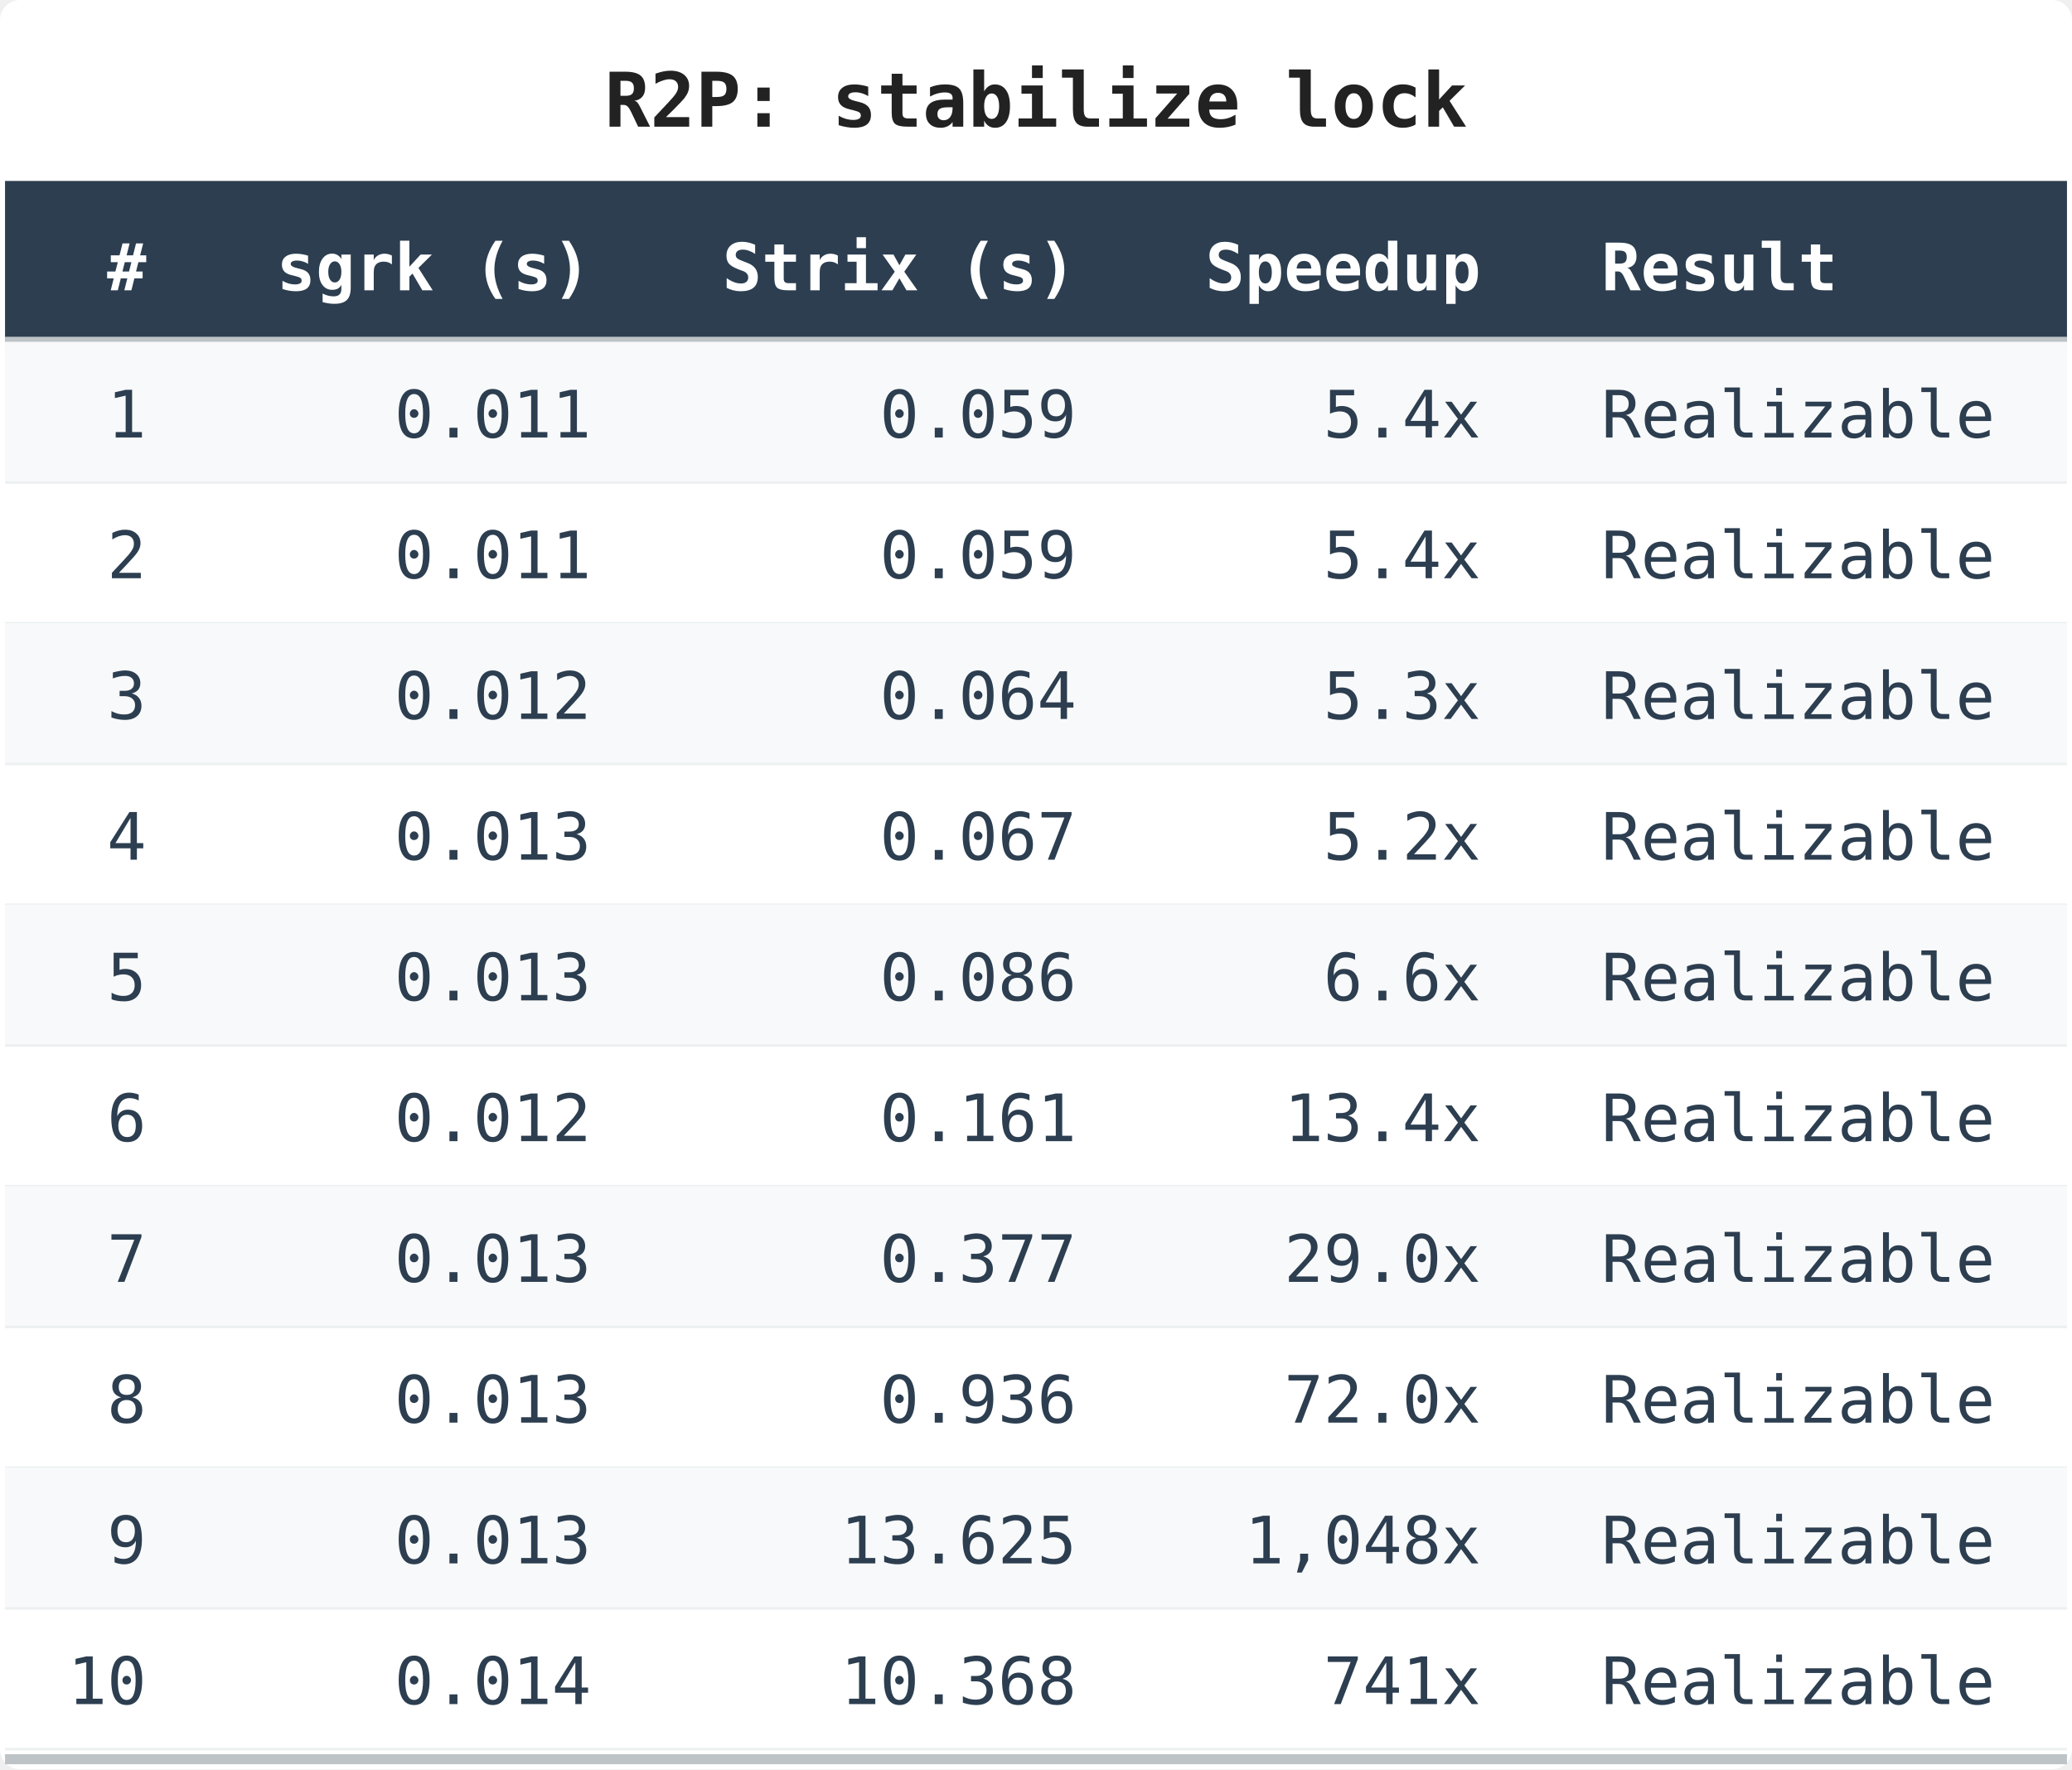
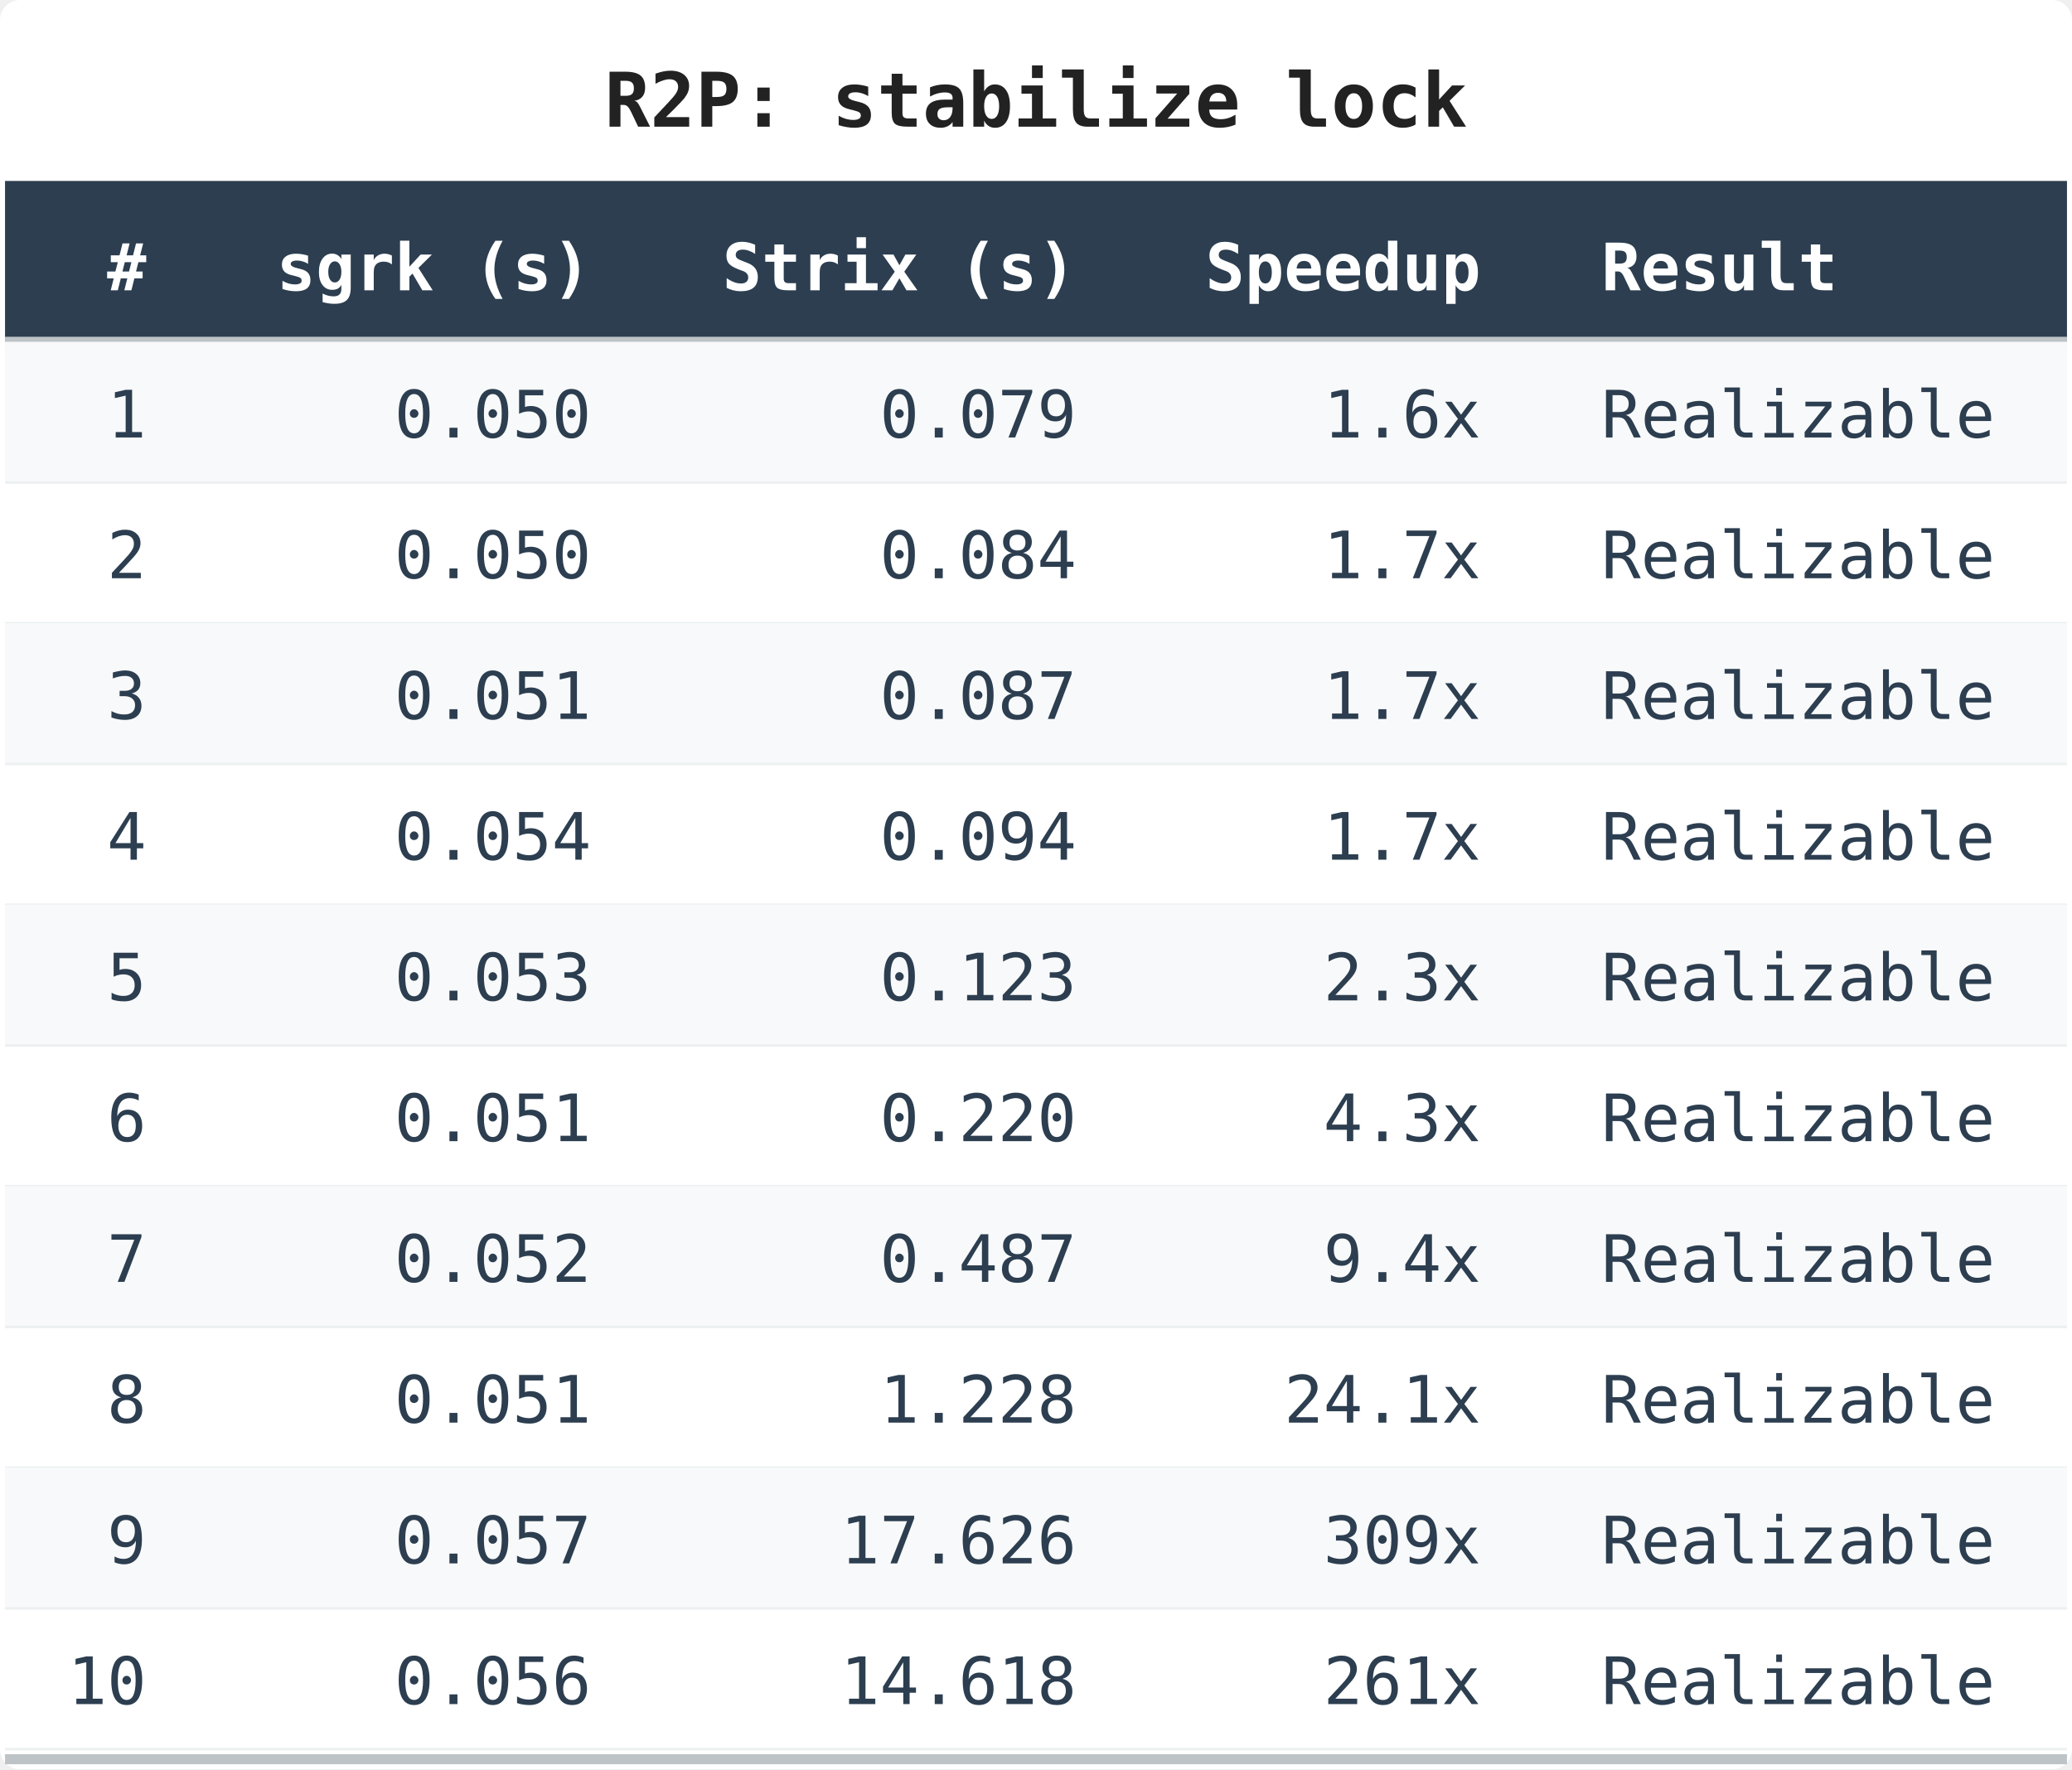
<svg xmlns="http://www.w3.org/2000/svg" width="412.16" height="352" viewBox="0 0 412.16 352">
  <rect width="412.16" height="352" fill="white" rx="4" />
  <text x="206.08" y="25.2" font-family="Menlo, Consolas, monospace" font-size="15" font-weight="bold" text-anchor="middle" fill="#222">R2P: stabilize lock</text>
  <rect x="1" y="36" width="410.16" height="32" fill="#2c3e50" />
  <text x="29.12" y="57.76" font-family="Menlo, Consolas, monospace" font-size="13" font-weight="bold" text-anchor="end" fill="white">#</text>
  <text x="117.6" y="57.76" font-family="Menlo, Consolas, monospace" font-size="13" font-weight="bold" text-anchor="end" fill="white">sgrk (s)</text>
  <text x="214.14" y="57.76" font-family="Menlo, Consolas, monospace" font-size="13" font-weight="bold" text-anchor="end" fill="white">Strix (s)</text>
  <text x="294.56" y="57.76" font-family="Menlo, Consolas, monospace" font-size="13" font-weight="bold" text-anchor="end" fill="white">Speedup</text>
  <text x="318.56" y="57.76" font-family="Menlo, Consolas, monospace" font-size="13" font-weight="bold" text-anchor="start" fill="white">Result</text>
  <line x1="1" y1="68" x2="411.16" y2="68" stroke="#bdc3c7" stroke-width="2" />
  <rect x="1" y="68" width="410.16" height="28" fill="#f8f9fa" />
  <text x="29.12" y="87.04" font-family="Menlo, Consolas, monospace" font-size="13" text-anchor="end" fill="#2c3e50">1</text>
-   <text x="117.6" y="87.04" font-family="Menlo, Consolas, monospace" font-size="13" text-anchor="end" fill="#2c3e50">0.011</text>
-   <text x="214.14" y="87.04" font-family="Menlo, Consolas, monospace" font-size="13" text-anchor="end" fill="#2c3e50">0.059</text>
-   <text x="294.56" y="87.04" font-family="Menlo, Consolas, monospace" font-size="13" text-anchor="end" fill="#2c3e50">5.4x</text>
+   <text x="117.6" y="87.04" font-family="Menlo, Consolas, monospace" font-size="13" text-anchor="end" fill="#2c3e50">0.050</text>
+   <text x="214.14" y="87.04" font-family="Menlo, Consolas, monospace" font-size="13" text-anchor="end" fill="#2c3e50">0.079</text>
+   <text x="294.56" y="87.04" font-family="Menlo, Consolas, monospace" font-size="13" text-anchor="end" fill="#2c3e50">1.6x</text>
  <text x="318.56" y="87.04" font-family="Menlo, Consolas, monospace" font-size="13" text-anchor="start" fill="#2c3e50">Realizable</text>
  <line x1="1" y1="96" x2="411.16" y2="96" stroke="#ecf0f1" stroke-width="0.5" />
  <text x="29.12" y="115.04" font-family="Menlo, Consolas, monospace" font-size="13" text-anchor="end" fill="#2c3e50">2</text>
-   <text x="117.6" y="115.04" font-family="Menlo, Consolas, monospace" font-size="13" text-anchor="end" fill="#2c3e50">0.011</text>
-   <text x="214.14" y="115.04" font-family="Menlo, Consolas, monospace" font-size="13" text-anchor="end" fill="#2c3e50">0.059</text>
-   <text x="294.56" y="115.04" font-family="Menlo, Consolas, monospace" font-size="13" text-anchor="end" fill="#2c3e50">5.4x</text>
+   <text x="117.6" y="115.04" font-family="Menlo, Consolas, monospace" font-size="13" text-anchor="end" fill="#2c3e50">0.050</text>
+   <text x="214.14" y="115.04" font-family="Menlo, Consolas, monospace" font-size="13" text-anchor="end" fill="#2c3e50">0.084</text>
+   <text x="294.56" y="115.04" font-family="Menlo, Consolas, monospace" font-size="13" text-anchor="end" fill="#2c3e50">1.7x</text>
  <text x="318.56" y="115.04" font-family="Menlo, Consolas, monospace" font-size="13" text-anchor="start" fill="#2c3e50">Realizable</text>
  <line x1="1" y1="124" x2="411.16" y2="124" stroke="#ecf0f1" stroke-width="0.5" />
  <rect x="1" y="124" width="410.16" height="28" fill="#f8f9fa" />
  <text x="29.12" y="143.04" font-family="Menlo, Consolas, monospace" font-size="13" text-anchor="end" fill="#2c3e50">3</text>
-   <text x="117.6" y="143.04" font-family="Menlo, Consolas, monospace" font-size="13" text-anchor="end" fill="#2c3e50">0.012</text>
-   <text x="214.14" y="143.04" font-family="Menlo, Consolas, monospace" font-size="13" text-anchor="end" fill="#2c3e50">0.064</text>
-   <text x="294.56" y="143.04" font-family="Menlo, Consolas, monospace" font-size="13" text-anchor="end" fill="#2c3e50">5.3x</text>
+   <text x="117.6" y="143.04" font-family="Menlo, Consolas, monospace" font-size="13" text-anchor="end" fill="#2c3e50">0.051</text>
+   <text x="214.14" y="143.04" font-family="Menlo, Consolas, monospace" font-size="13" text-anchor="end" fill="#2c3e50">0.087</text>
+   <text x="294.56" y="143.04" font-family="Menlo, Consolas, monospace" font-size="13" text-anchor="end" fill="#2c3e50">1.7x</text>
  <text x="318.56" y="143.04" font-family="Menlo, Consolas, monospace" font-size="13" text-anchor="start" fill="#2c3e50">Realizable</text>
  <line x1="1" y1="152" x2="411.16" y2="152" stroke="#ecf0f1" stroke-width="0.5" />
  <text x="29.12" y="171.04" font-family="Menlo, Consolas, monospace" font-size="13" text-anchor="end" fill="#2c3e50">4</text>
-   <text x="117.6" y="171.04" font-family="Menlo, Consolas, monospace" font-size="13" text-anchor="end" fill="#2c3e50">0.013</text>
-   <text x="214.14" y="171.04" font-family="Menlo, Consolas, monospace" font-size="13" text-anchor="end" fill="#2c3e50">0.067</text>
-   <text x="294.56" y="171.04" font-family="Menlo, Consolas, monospace" font-size="13" text-anchor="end" fill="#2c3e50">5.2x</text>
+   <text x="117.6" y="171.04" font-family="Menlo, Consolas, monospace" font-size="13" text-anchor="end" fill="#2c3e50">0.054</text>
+   <text x="214.14" y="171.04" font-family="Menlo, Consolas, monospace" font-size="13" text-anchor="end" fill="#2c3e50">0.094</text>
+   <text x="294.56" y="171.04" font-family="Menlo, Consolas, monospace" font-size="13" text-anchor="end" fill="#2c3e50">1.7x</text>
  <text x="318.56" y="171.04" font-family="Menlo, Consolas, monospace" font-size="13" text-anchor="start" fill="#2c3e50">Realizable</text>
  <line x1="1" y1="180" x2="411.16" y2="180" stroke="#ecf0f1" stroke-width="0.5" />
  <rect x="1" y="180" width="410.16" height="28" fill="#f8f9fa" />
  <text x="29.12" y="199.04" font-family="Menlo, Consolas, monospace" font-size="13" text-anchor="end" fill="#2c3e50">5</text>
-   <text x="117.6" y="199.04" font-family="Menlo, Consolas, monospace" font-size="13" text-anchor="end" fill="#2c3e50">0.013</text>
-   <text x="214.14" y="199.04" font-family="Menlo, Consolas, monospace" font-size="13" text-anchor="end" fill="#2c3e50">0.086</text>
-   <text x="294.56" y="199.04" font-family="Menlo, Consolas, monospace" font-size="13" text-anchor="end" fill="#2c3e50">6.6x</text>
+   <text x="117.6" y="199.04" font-family="Menlo, Consolas, monospace" font-size="13" text-anchor="end" fill="#2c3e50">0.053</text>
+   <text x="214.14" y="199.04" font-family="Menlo, Consolas, monospace" font-size="13" text-anchor="end" fill="#2c3e50">0.123</text>
+   <text x="294.56" y="199.04" font-family="Menlo, Consolas, monospace" font-size="13" text-anchor="end" fill="#2c3e50">2.3x</text>
  <text x="318.56" y="199.04" font-family="Menlo, Consolas, monospace" font-size="13" text-anchor="start" fill="#2c3e50">Realizable</text>
  <line x1="1" y1="208" x2="411.16" y2="208" stroke="#ecf0f1" stroke-width="0.5" />
  <text x="29.12" y="227.04" font-family="Menlo, Consolas, monospace" font-size="13" text-anchor="end" fill="#2c3e50">6</text>
-   <text x="117.6" y="227.04" font-family="Menlo, Consolas, monospace" font-size="13" text-anchor="end" fill="#2c3e50">0.012</text>
-   <text x="214.14" y="227.04" font-family="Menlo, Consolas, monospace" font-size="13" text-anchor="end" fill="#2c3e50">0.161</text>
-   <text x="294.56" y="227.04" font-family="Menlo, Consolas, monospace" font-size="13" text-anchor="end" fill="#2c3e50">13.4x</text>
+   <text x="117.6" y="227.04" font-family="Menlo, Consolas, monospace" font-size="13" text-anchor="end" fill="#2c3e50">0.051</text>
+   <text x="214.14" y="227.04" font-family="Menlo, Consolas, monospace" font-size="13" text-anchor="end" fill="#2c3e50">0.220</text>
+   <text x="294.56" y="227.04" font-family="Menlo, Consolas, monospace" font-size="13" text-anchor="end" fill="#2c3e50">4.3x</text>
  <text x="318.56" y="227.04" font-family="Menlo, Consolas, monospace" font-size="13" text-anchor="start" fill="#2c3e50">Realizable</text>
  <line x1="1" y1="236" x2="411.16" y2="236" stroke="#ecf0f1" stroke-width="0.5" />
  <rect x="1" y="236" width="410.16" height="28" fill="#f8f9fa" />
  <text x="29.12" y="255.04" font-family="Menlo, Consolas, monospace" font-size="13" text-anchor="end" fill="#2c3e50">7</text>
-   <text x="117.6" y="255.04" font-family="Menlo, Consolas, monospace" font-size="13" text-anchor="end" fill="#2c3e50">0.013</text>
-   <text x="214.14" y="255.04" font-family="Menlo, Consolas, monospace" font-size="13" text-anchor="end" fill="#2c3e50">0.377</text>
-   <text x="294.56" y="255.04" font-family="Menlo, Consolas, monospace" font-size="13" text-anchor="end" fill="#2c3e50">29.0x</text>
+   <text x="117.6" y="255.04" font-family="Menlo, Consolas, monospace" font-size="13" text-anchor="end" fill="#2c3e50">0.052</text>
+   <text x="214.14" y="255.04" font-family="Menlo, Consolas, monospace" font-size="13" text-anchor="end" fill="#2c3e50">0.487</text>
+   <text x="294.56" y="255.04" font-family="Menlo, Consolas, monospace" font-size="13" text-anchor="end" fill="#2c3e50">9.4x</text>
  <text x="318.56" y="255.04" font-family="Menlo, Consolas, monospace" font-size="13" text-anchor="start" fill="#2c3e50">Realizable</text>
  <line x1="1" y1="264" x2="411.16" y2="264" stroke="#ecf0f1" stroke-width="0.5" />
  <text x="29.12" y="283.04" font-family="Menlo, Consolas, monospace" font-size="13" text-anchor="end" fill="#2c3e50">8</text>
-   <text x="117.6" y="283.04" font-family="Menlo, Consolas, monospace" font-size="13" text-anchor="end" fill="#2c3e50">0.013</text>
-   <text x="214.14" y="283.04" font-family="Menlo, Consolas, monospace" font-size="13" text-anchor="end" fill="#2c3e50">0.936</text>
-   <text x="294.56" y="283.04" font-family="Menlo, Consolas, monospace" font-size="13" text-anchor="end" fill="#2c3e50">72.0x</text>
+   <text x="117.6" y="283.04" font-family="Menlo, Consolas, monospace" font-size="13" text-anchor="end" fill="#2c3e50">0.051</text>
+   <text x="214.14" y="283.04" font-family="Menlo, Consolas, monospace" font-size="13" text-anchor="end" fill="#2c3e50">1.228</text>
+   <text x="294.56" y="283.04" font-family="Menlo, Consolas, monospace" font-size="13" text-anchor="end" fill="#2c3e50">24.1x</text>
  <text x="318.56" y="283.04" font-family="Menlo, Consolas, monospace" font-size="13" text-anchor="start" fill="#2c3e50">Realizable</text>
  <line x1="1" y1="292" x2="411.16" y2="292" stroke="#ecf0f1" stroke-width="0.5" />
  <rect x="1" y="292" width="410.16" height="28" fill="#f8f9fa" />
  <text x="29.12" y="311.04" font-family="Menlo, Consolas, monospace" font-size="13" text-anchor="end" fill="#2c3e50">9</text>
-   <text x="117.6" y="311.04" font-family="Menlo, Consolas, monospace" font-size="13" text-anchor="end" fill="#2c3e50">0.013</text>
-   <text x="214.14" y="311.04" font-family="Menlo, Consolas, monospace" font-size="13" text-anchor="end" fill="#2c3e50">13.625</text>
-   <text x="294.56" y="311.04" font-family="Menlo, Consolas, monospace" font-size="13" text-anchor="end" fill="#2c3e50">1,048x</text>
+   <text x="117.6" y="311.04" font-family="Menlo, Consolas, monospace" font-size="13" text-anchor="end" fill="#2c3e50">0.057</text>
+   <text x="214.14" y="311.04" font-family="Menlo, Consolas, monospace" font-size="13" text-anchor="end" fill="#2c3e50">17.626</text>
+   <text x="294.56" y="311.04" font-family="Menlo, Consolas, monospace" font-size="13" text-anchor="end" fill="#2c3e50">309x</text>
  <text x="318.56" y="311.04" font-family="Menlo, Consolas, monospace" font-size="13" text-anchor="start" fill="#2c3e50">Realizable</text>
  <line x1="1" y1="320" x2="411.16" y2="320" stroke="#ecf0f1" stroke-width="0.5" />
  <text x="29.12" y="339.04" font-family="Menlo, Consolas, monospace" font-size="13" text-anchor="end" fill="#2c3e50">10</text>
-   <text x="117.6" y="339.04" font-family="Menlo, Consolas, monospace" font-size="13" text-anchor="end" fill="#2c3e50">0.014</text>
-   <text x="214.14" y="339.04" font-family="Menlo, Consolas, monospace" font-size="13" text-anchor="end" fill="#2c3e50">10.368</text>
-   <text x="294.56" y="339.04" font-family="Menlo, Consolas, monospace" font-size="13" text-anchor="end" fill="#2c3e50">741x</text>
+   <text x="117.6" y="339.04" font-family="Menlo, Consolas, monospace" font-size="13" text-anchor="end" fill="#2c3e50">0.056</text>
+   <text x="214.14" y="339.04" font-family="Menlo, Consolas, monospace" font-size="13" text-anchor="end" fill="#2c3e50">14.618</text>
+   <text x="294.56" y="339.04" font-family="Menlo, Consolas, monospace" font-size="13" text-anchor="end" fill="#2c3e50">261x</text>
  <text x="318.56" y="339.04" font-family="Menlo, Consolas, monospace" font-size="13" text-anchor="start" fill="#2c3e50">Realizable</text>
  <line x1="1" y1="348" x2="411.16" y2="348" stroke="#ecf0f1" stroke-width="0.5" />
  <line x1="1" y1="350" x2="411.16" y2="350" stroke="#bdc3c7" stroke-width="2" />
</svg>
